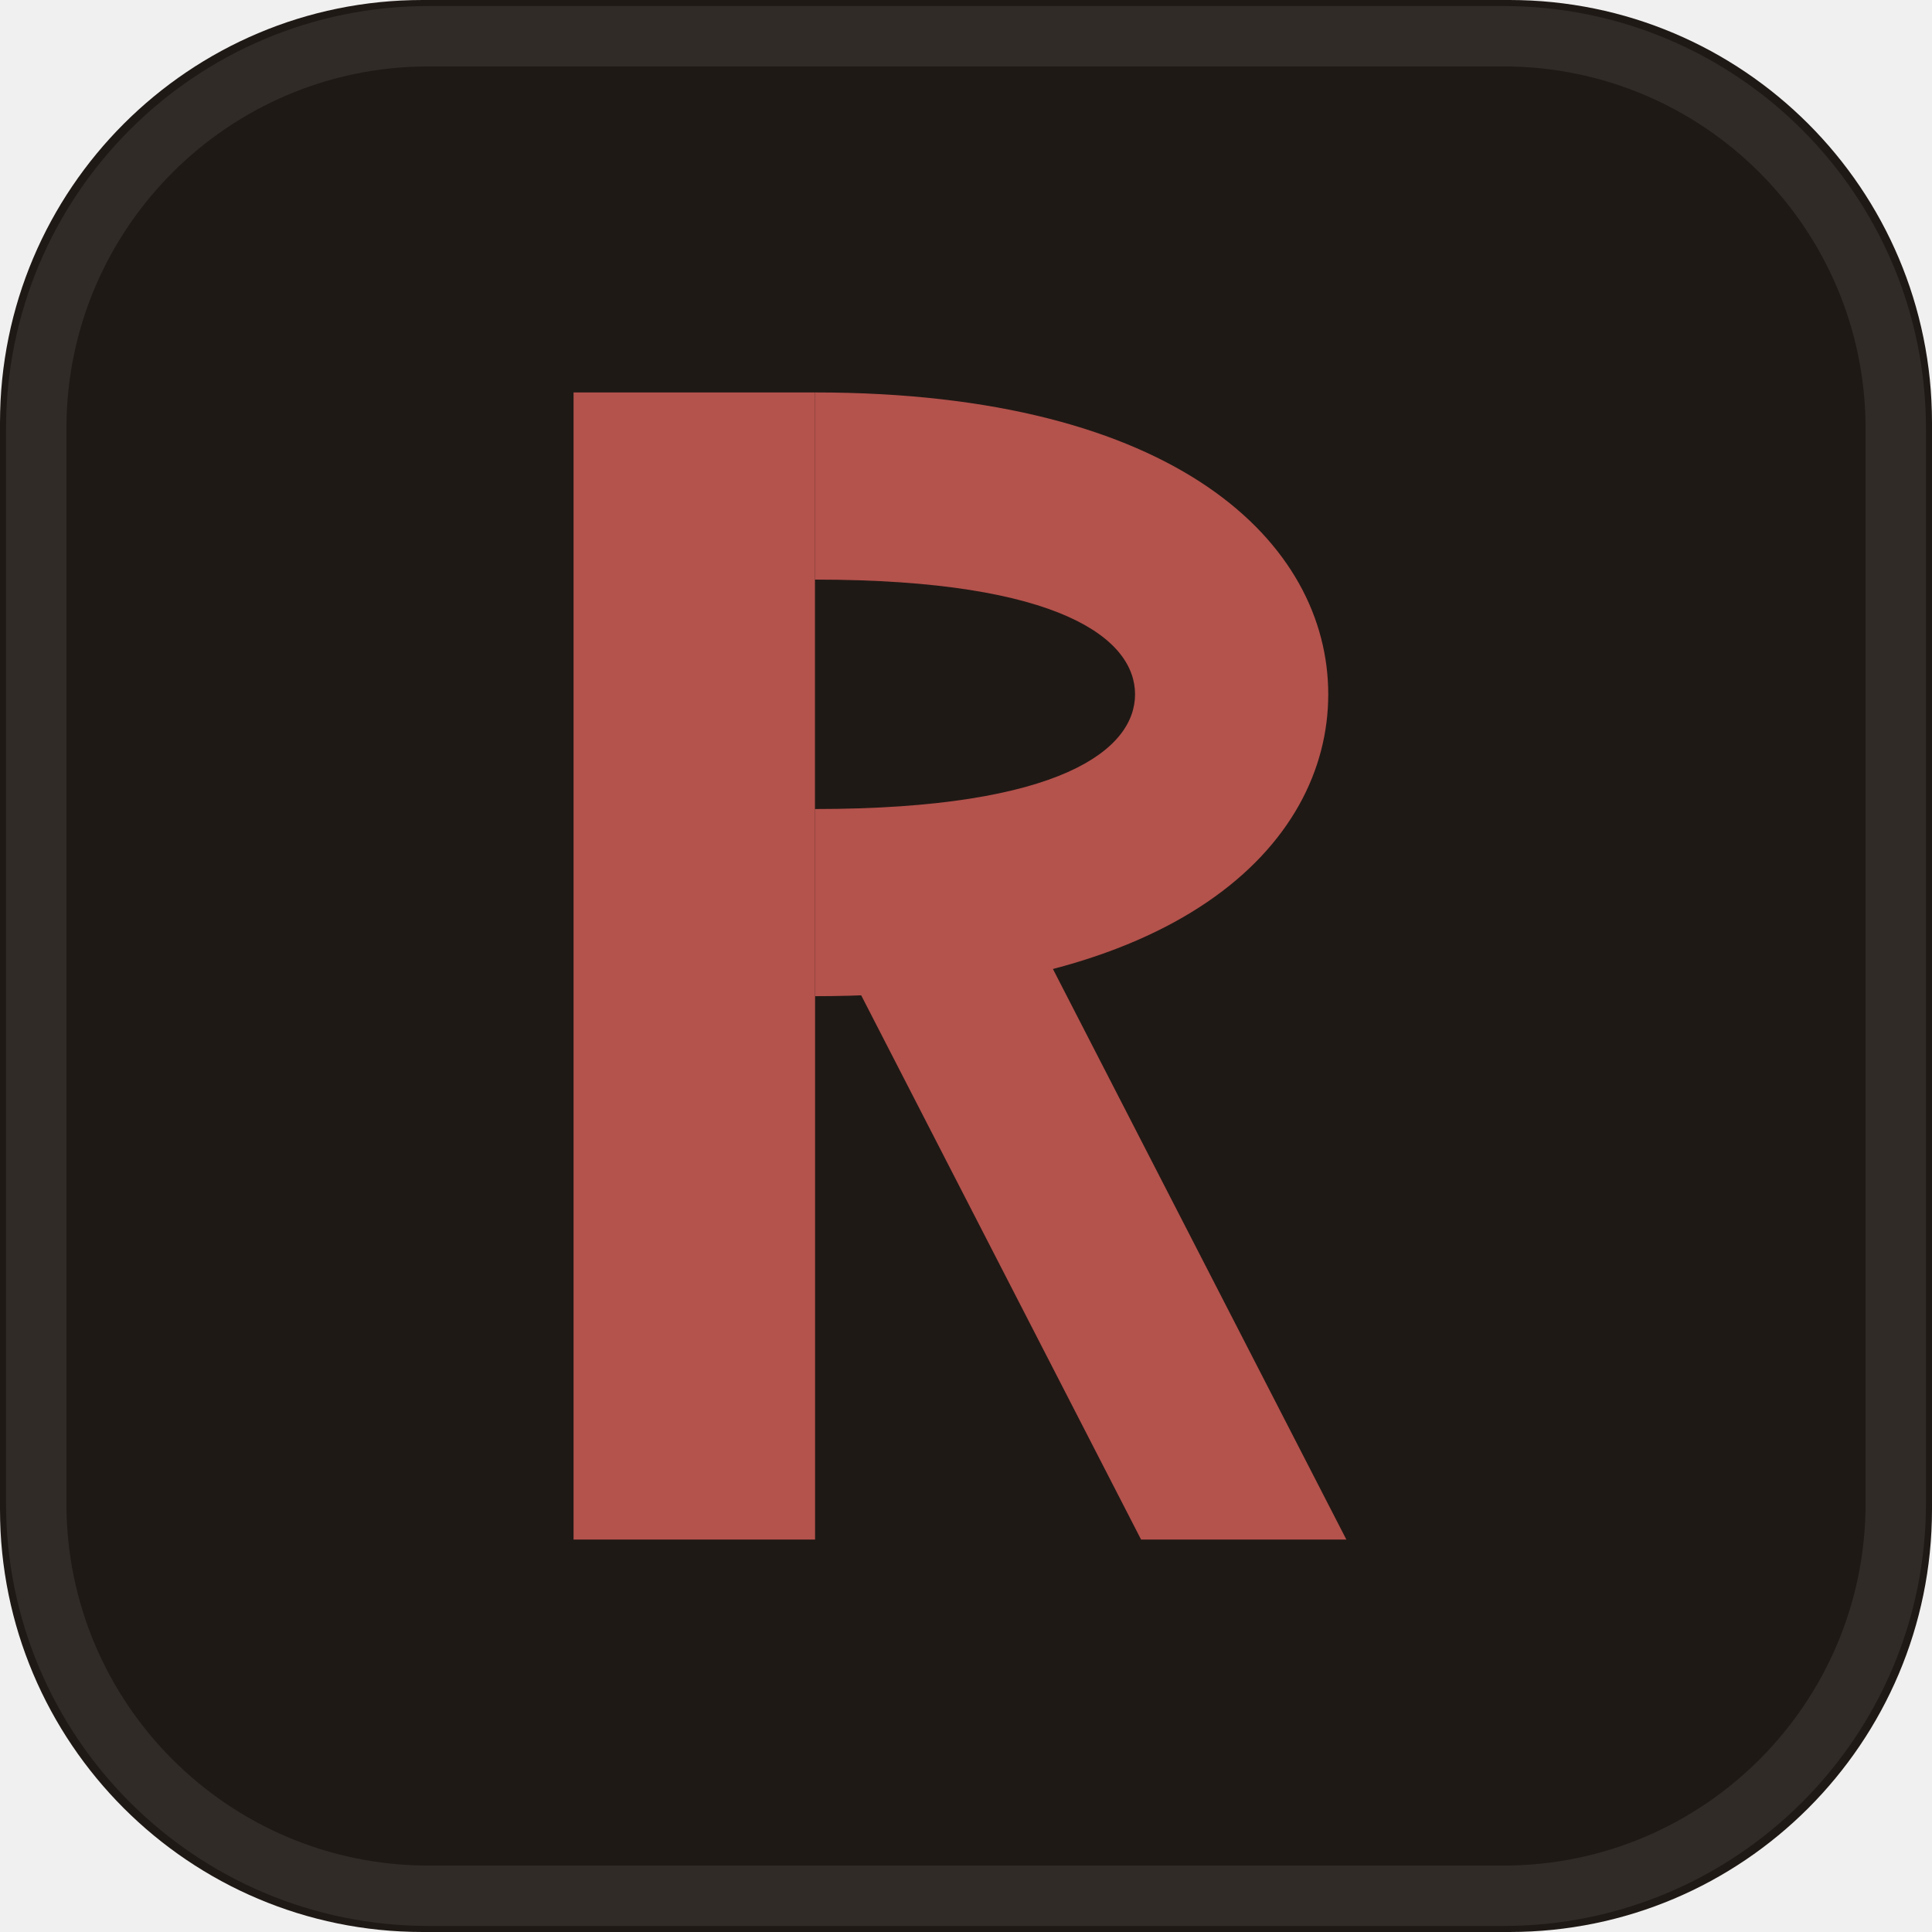
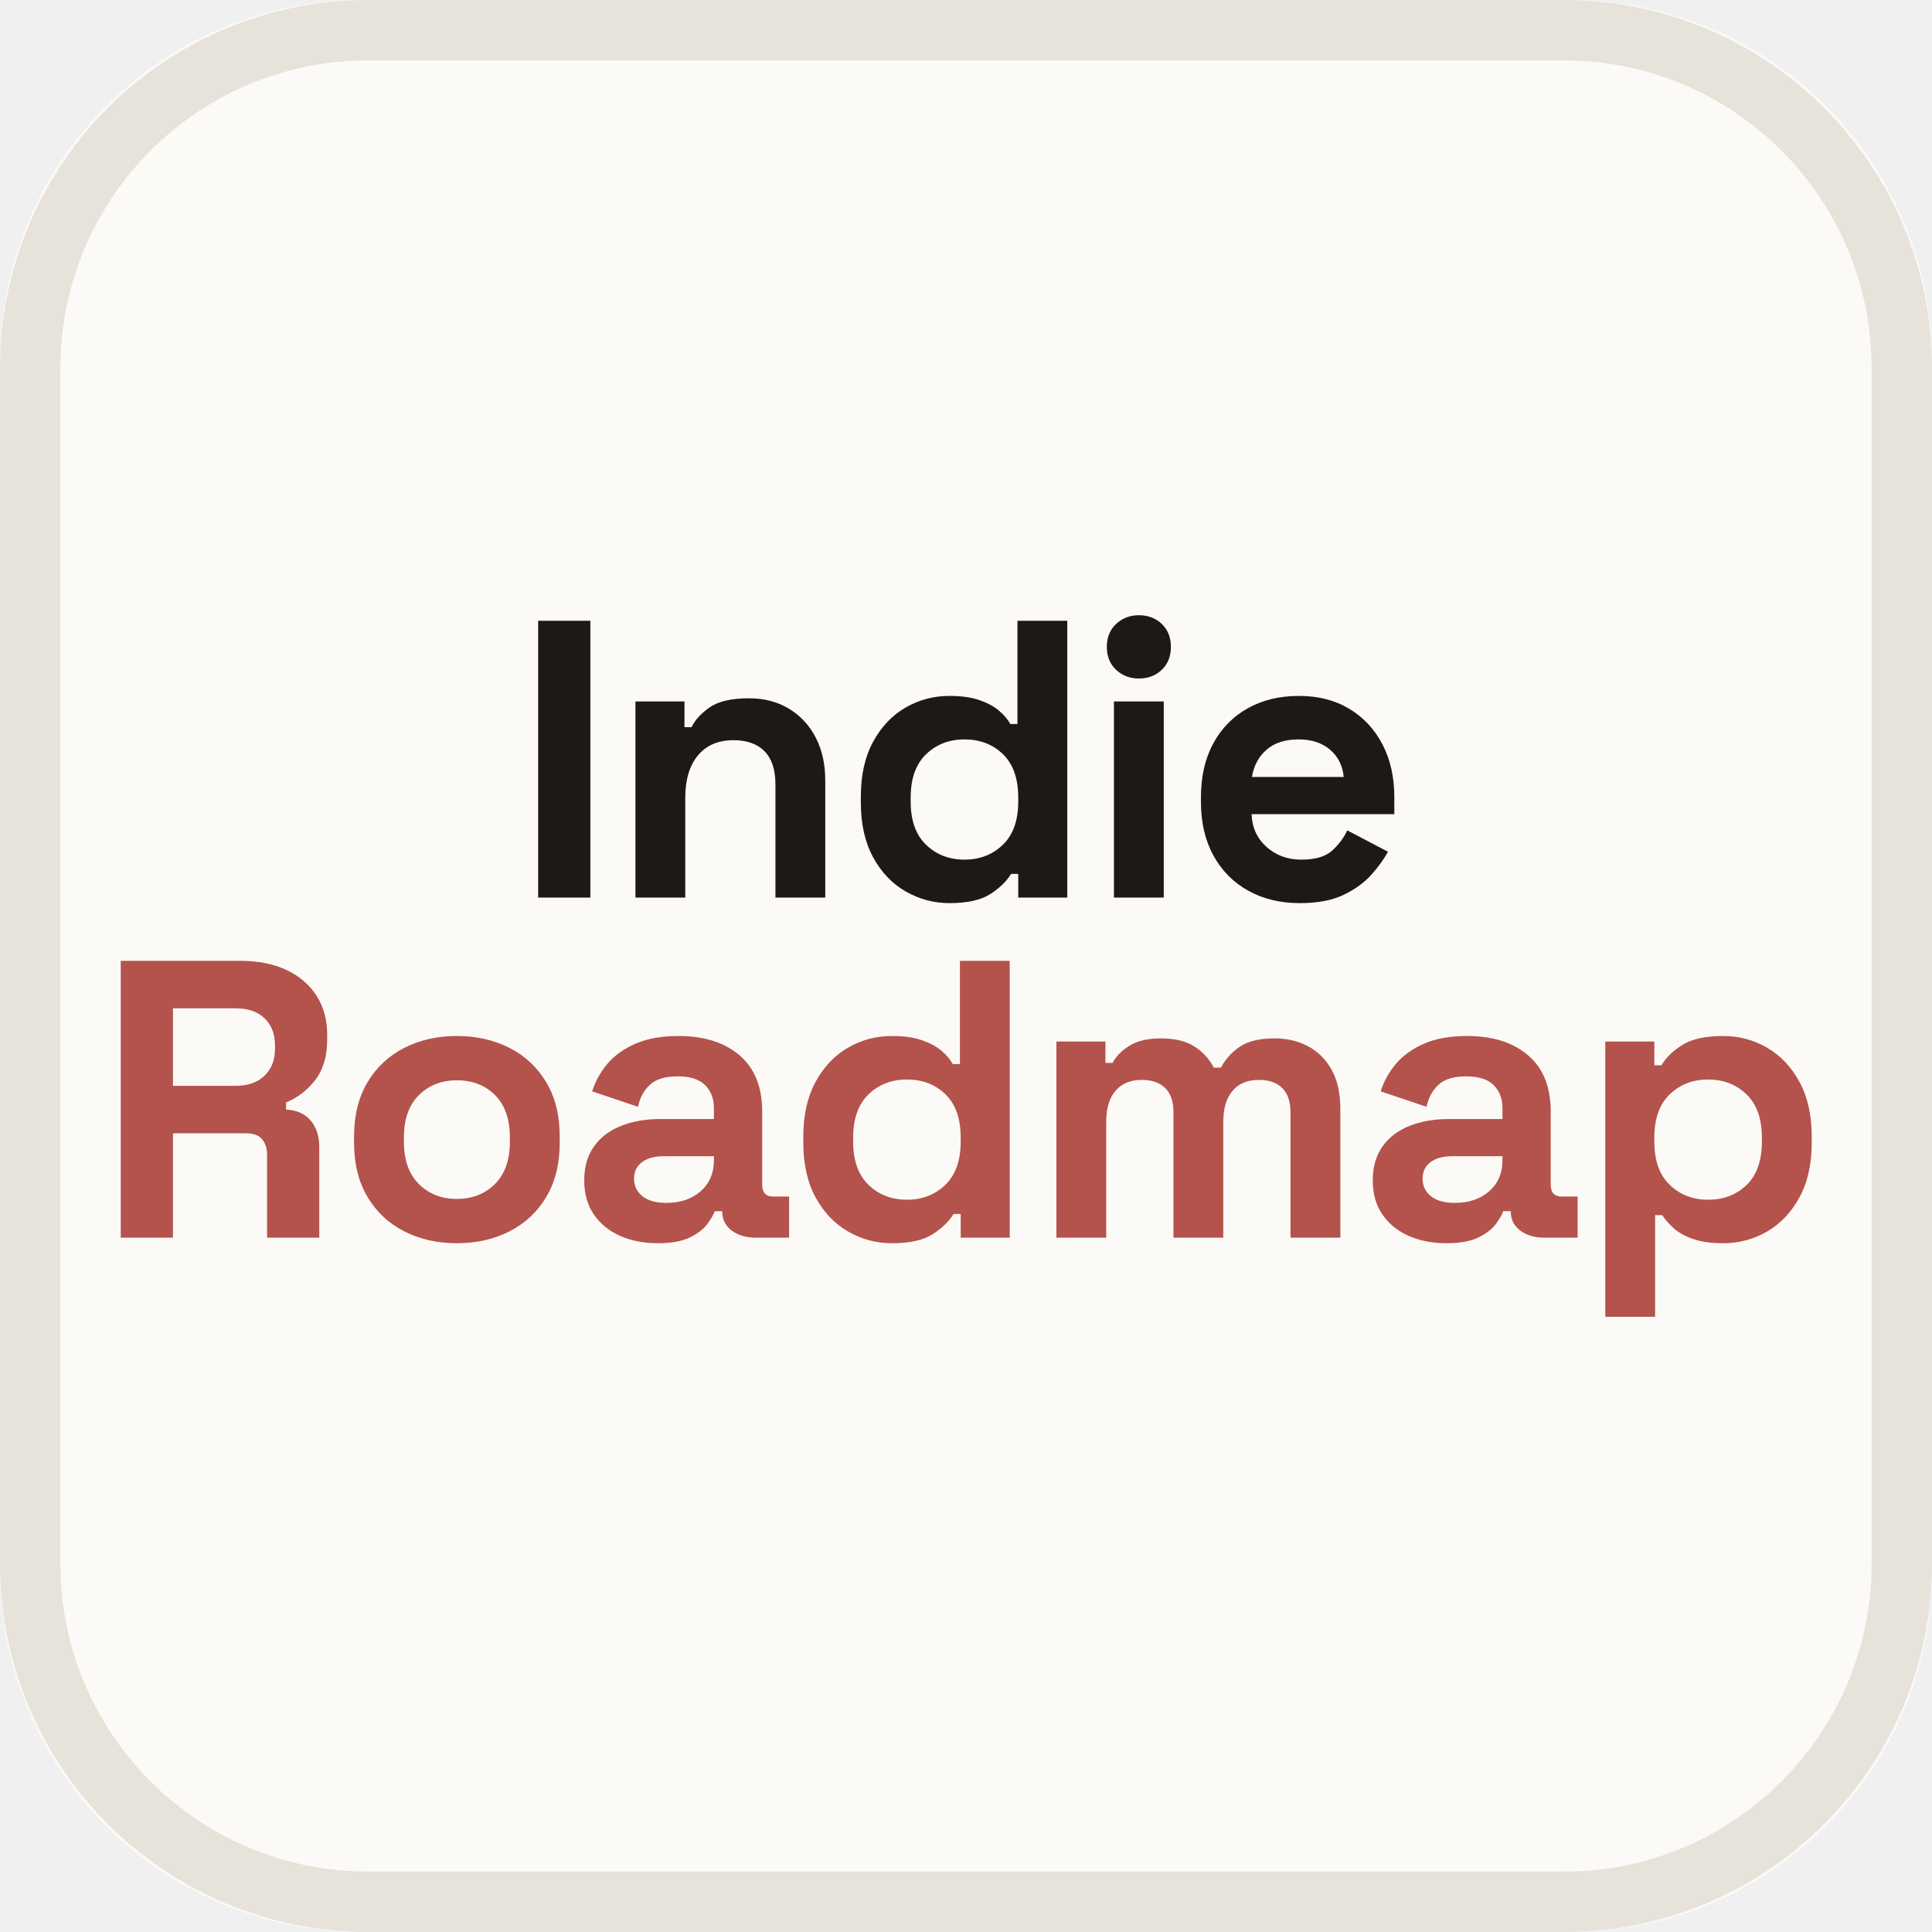
- <svg xmlns="http://www.w3.org/2000/svg" width="32" height="32" viewBox="0 0 32 32" fill="none" role="img" aria-label="IndieRoadmap">
-   <rect width="32" height="32" rx="7" fill="#1F1915" />
-   <rect x="0.6" y="0.6" width="30.8" height="30.8" rx="6.5" fill="none" stroke="#FFFFFF" stroke-opacity="0.08" />
-   <rect x="9.5" y="6.5" width="4" height="19" fill="#B4524C" />
-   <path d="M13.5 6.5 C19.5 6.5 22 9 22 11.5 C22 14 19.5 16.5 13.5 16.5 Z" fill="#B4524C" />
-   <path d="M13.5 9.6 C17.6 9.6 18.8 10.6 18.8 11.5 C18.8 12.4 17.6 13.4 13.5 13.4 Z" fill="#1F1915" />
-   <path d="M13.5 15 L16.9 15 L22.3 25.5 L18.9 25.5 Z" fill="#B4524C" />
+ <svg xmlns="http://www.w3.org/2000/svg" width="32" height="32" viewBox="0 0 32 32" role="img" aria-label="IndieRoadmap">
+   <rect width="32" height="32" rx="6" fill="#FBFAF7" />
+   <rect x="0.5" y="0.5" width="31" height="31" rx="5.6" fill="none" stroke="#E7E2DA" />
+   <g transform="translate(2.000 14.867) scale(0.00655)">
+     <path d="M66 0L66 -700L198 -700L198 0ZM312 0L312 -496L436 -496L436 -431L454 -431Q466 -457 499 -480.5Q532 -504 599 -504Q657 -504 700.5 -477.5Q744 -451 768 -404.5Q792 -358 792 -296L792 0L666 0L666 -286Q666 -342 638.5 -370Q611 -398 560 -398Q502 -398 470 -359.5Q438 -321 438 -252L438 0ZM1106 14Q1047 14 995.5 -15.5Q944 -45 913 -102Q882 -159 882 -240L882 -256Q882 -337 913 -394Q944 -451 995 -480.5Q1046 -510 1106 -510Q1151 -510 1181.5 -499.5Q1212 -489 1231 -473Q1250 -457 1260 -439L1278 -439L1278 -700L1404 -700L1404 0L1280 0L1280 -60L1262 -60Q1245 -32 1209.5 -9Q1174 14 1106 14ZM1144 -96Q1202 -96 1241 -133.5Q1280 -171 1280 -243L1280 -253Q1280 -325 1241.5 -362.5Q1203 -400 1144 -400Q1086 -400 1047 -362.5Q1008 -325 1008 -253L1008 -243Q1008 -171 1047 -133.5Q1086 -96 1144 -96ZM1522 0L1522 -496L1648 -496L1648 0ZM1585 -554Q1551 -554 1527.5 -576Q1504 -598 1504 -634Q1504 -670 1527.5 -692Q1551 -714 1585 -714Q1620 -714 1643 -692Q1666 -670 1666 -634Q1666 -598 1643 -576Q1620 -554 1585 -554ZM1992 14Q1918 14 1861.5 -17.5Q1805 -49 1773.5 -106.5Q1742 -164 1742 -242L1742 -254Q1742 -332 1773 -389.5Q1804 -447 1860 -478.5Q1916 -510 1990 -510Q2063 -510 2117 -477.5Q2171 -445 2201 -387.5Q2231 -330 2231 -254L2231 -211L1870 -211Q1872 -160 1908 -128Q1944 -96 1996 -96Q2049 -96 2074 -119Q2099 -142 2112 -170L2215 -116Q2201 -90 2174.5 -59.5Q2148 -29 2104 -7.5Q2060 14 1992 14ZM1871 -305L2103 -305Q2099 -348 2068.5 -374Q2038 -400 1989 -400Q1938 -400 1908 -374Q1878 -348 1871 -305Z" fill="#1F1915" transform="translate(989.5 0)" />
+     <path d="M66 860L66 160L370 160Q436 160 485 183Q534 206 561 248Q588 290 588 347L588 359Q588 422 558 461Q528 500 484 518L484 536Q524 538 546 563.5Q568 589 568 631L568 860L436 860L436 650Q436 626 423.5 611Q411 596 382 596L198 596L198 860ZM198 476L356 476Q403 476 429.5 450.5Q456 425 456 383L456 373Q456 331 430 305.5Q404 280 356 280L198 280ZM916 874Q842 874 783 844Q724 814 690 757Q656 700 656 620L656 604Q656 524 690 467Q724 410 783 380Q842 350 916 350Q990 350 1049 380Q1108 410 1142 467Q1176 524 1176 604L1176 620Q1176 700 1142 757Q1108 814 1049 844Q990 874 916 874ZM916 762Q974 762 1012 724.5Q1050 687 1050 617L1050 607Q1050 537 1012.5 499.5Q975 462 916 462Q858 462 820 499.5Q782 537 782 607L782 617Q782 687 820 724.5Q858 762 916 762ZM1424 874Q1371 874 1329 855.5Q1287 837 1262.5 801.5Q1238 766 1238 715Q1238 664 1262.5 629.5Q1287 595 1330.5 577.5Q1374 560 1430 560L1566 560L1566 532Q1566 497 1544 474.5Q1522 452 1474 452Q1427 452 1404 473.5Q1381 495 1374 529L1258 490Q1270 452 1296.5 420.5Q1323 389 1367.5 369.5Q1412 350 1476 350Q1574 350 1631 399Q1688 448 1688 541L1688 726Q1688 756 1716 756L1756 756L1756 860L1672 860Q1635 860 1611 842Q1587 824 1587 794L1587 793L1568 793Q1564 805 1550 824.5Q1536 844 1506 859Q1476 874 1424 874ZM1446 772Q1499 772 1532.5 742.5Q1566 713 1566 664L1566 654L1439 654Q1404 654 1384 669Q1364 684 1364 711Q1364 738 1385 755Q1406 772 1446 772ZM2016 874Q1957 874 1905.5 844.5Q1854 815 1823 758Q1792 701 1792 620L1792 604Q1792 523 1823 466Q1854 409 1905 379.5Q1956 350 2016 350Q2061 350 2091.5 360.5Q2122 371 2141 387Q2160 403 2170 421L2188 421L2188 160L2314 160L2314 860L2190 860L2190 800L2172 800Q2155 828 2119.5 851Q2084 874 2016 874ZM2054 764Q2112 764 2151 726.5Q2190 689 2190 617L2190 607Q2190 535 2151.5 497.5Q2113 460 2054 460Q1996 460 1957 497.5Q1918 535 1918 607L1918 617Q1918 689 1957 726.5Q1996 764 2054 764ZM2432 860L2432 364L2556 364L2556 418L2574 418Q2587 393 2617 374.5Q2647 356 2696 356Q2749 356 2781 376.5Q2813 397 2830 430L2848 430Q2865 398 2896 377Q2927 356 2984 356Q3030 356 3067.5 375.5Q3105 395 3127.5 434.5Q3150 474 3150 534L3150 860L3024 860L3024 543Q3024 502 3003 481.5Q2982 461 2944 461Q2901 461 2877.5 488.5Q2854 516 2854 567L2854 860L2728 860L2728 543Q2728 502 2707 481.5Q2686 461 2648 461Q2605 461 2581.5 488.5Q2558 516 2558 567L2558 860ZM3418 874Q3365 874 3323 855.5Q3281 837 3256.5 801.5Q3232 766 3232 715Q3232 664 3256.5 629.5Q3281 595 3324.5 577.5Q3368 560 3424 560L3560 560L3560 532Q3560 497 3538 474.5Q3516 452 3468 452Q3421 452 3398 473.5Q3375 495 3368 529L3252 490Q3264 452 3290.5 420.5Q3317 389 3361.5 369.5Q3406 350 3470 350Q3568 350 3625 399Q3682 448 3682 541L3682 726Q3682 756 3710 756L3750 756L3750 860L3666 860Q3629 860 3605 842Q3581 824 3581 794L3581 793L3562 793Q3558 805 3544 824.5Q3530 844 3500 859Q3470 874 3418 874ZM3440 772Q3493 772 3526.5 742.5Q3560 713 3560 664L3560 654L3433 654Q3398 654 3378 669Q3358 684 3358 711Q3358 738 3379 755Q3400 772 3440 772ZM3820 1060L3820 364L3944 364L3944 424L3962 424Q3979 395 4015 372.5Q4051 350 4118 350Q4178 350 4229 379.5Q4280 409 4311 466Q4342 523 4342 604L4342 620Q4342 701 4311 758Q4280 815 4229 844.5Q4178 874 4118 874Q4073 874 4042.5 863.5Q4012 853 3993.5 836.5Q3975 820 3964 803L3946 803L3946 1060ZM4080 764Q4139 764 4177.5 726.5Q4216 689 4216 617L4216 607Q4216 535 4177 497.5Q4138 460 4080 460Q4022 460 3983 497.5Q3944 535 3944 607L3944 617Q3944 689 3983 726.5Q4022 764 4080 764Z" fill="#B4524C" transform="translate(-66.0 0)" />
+   </g>
</svg>
